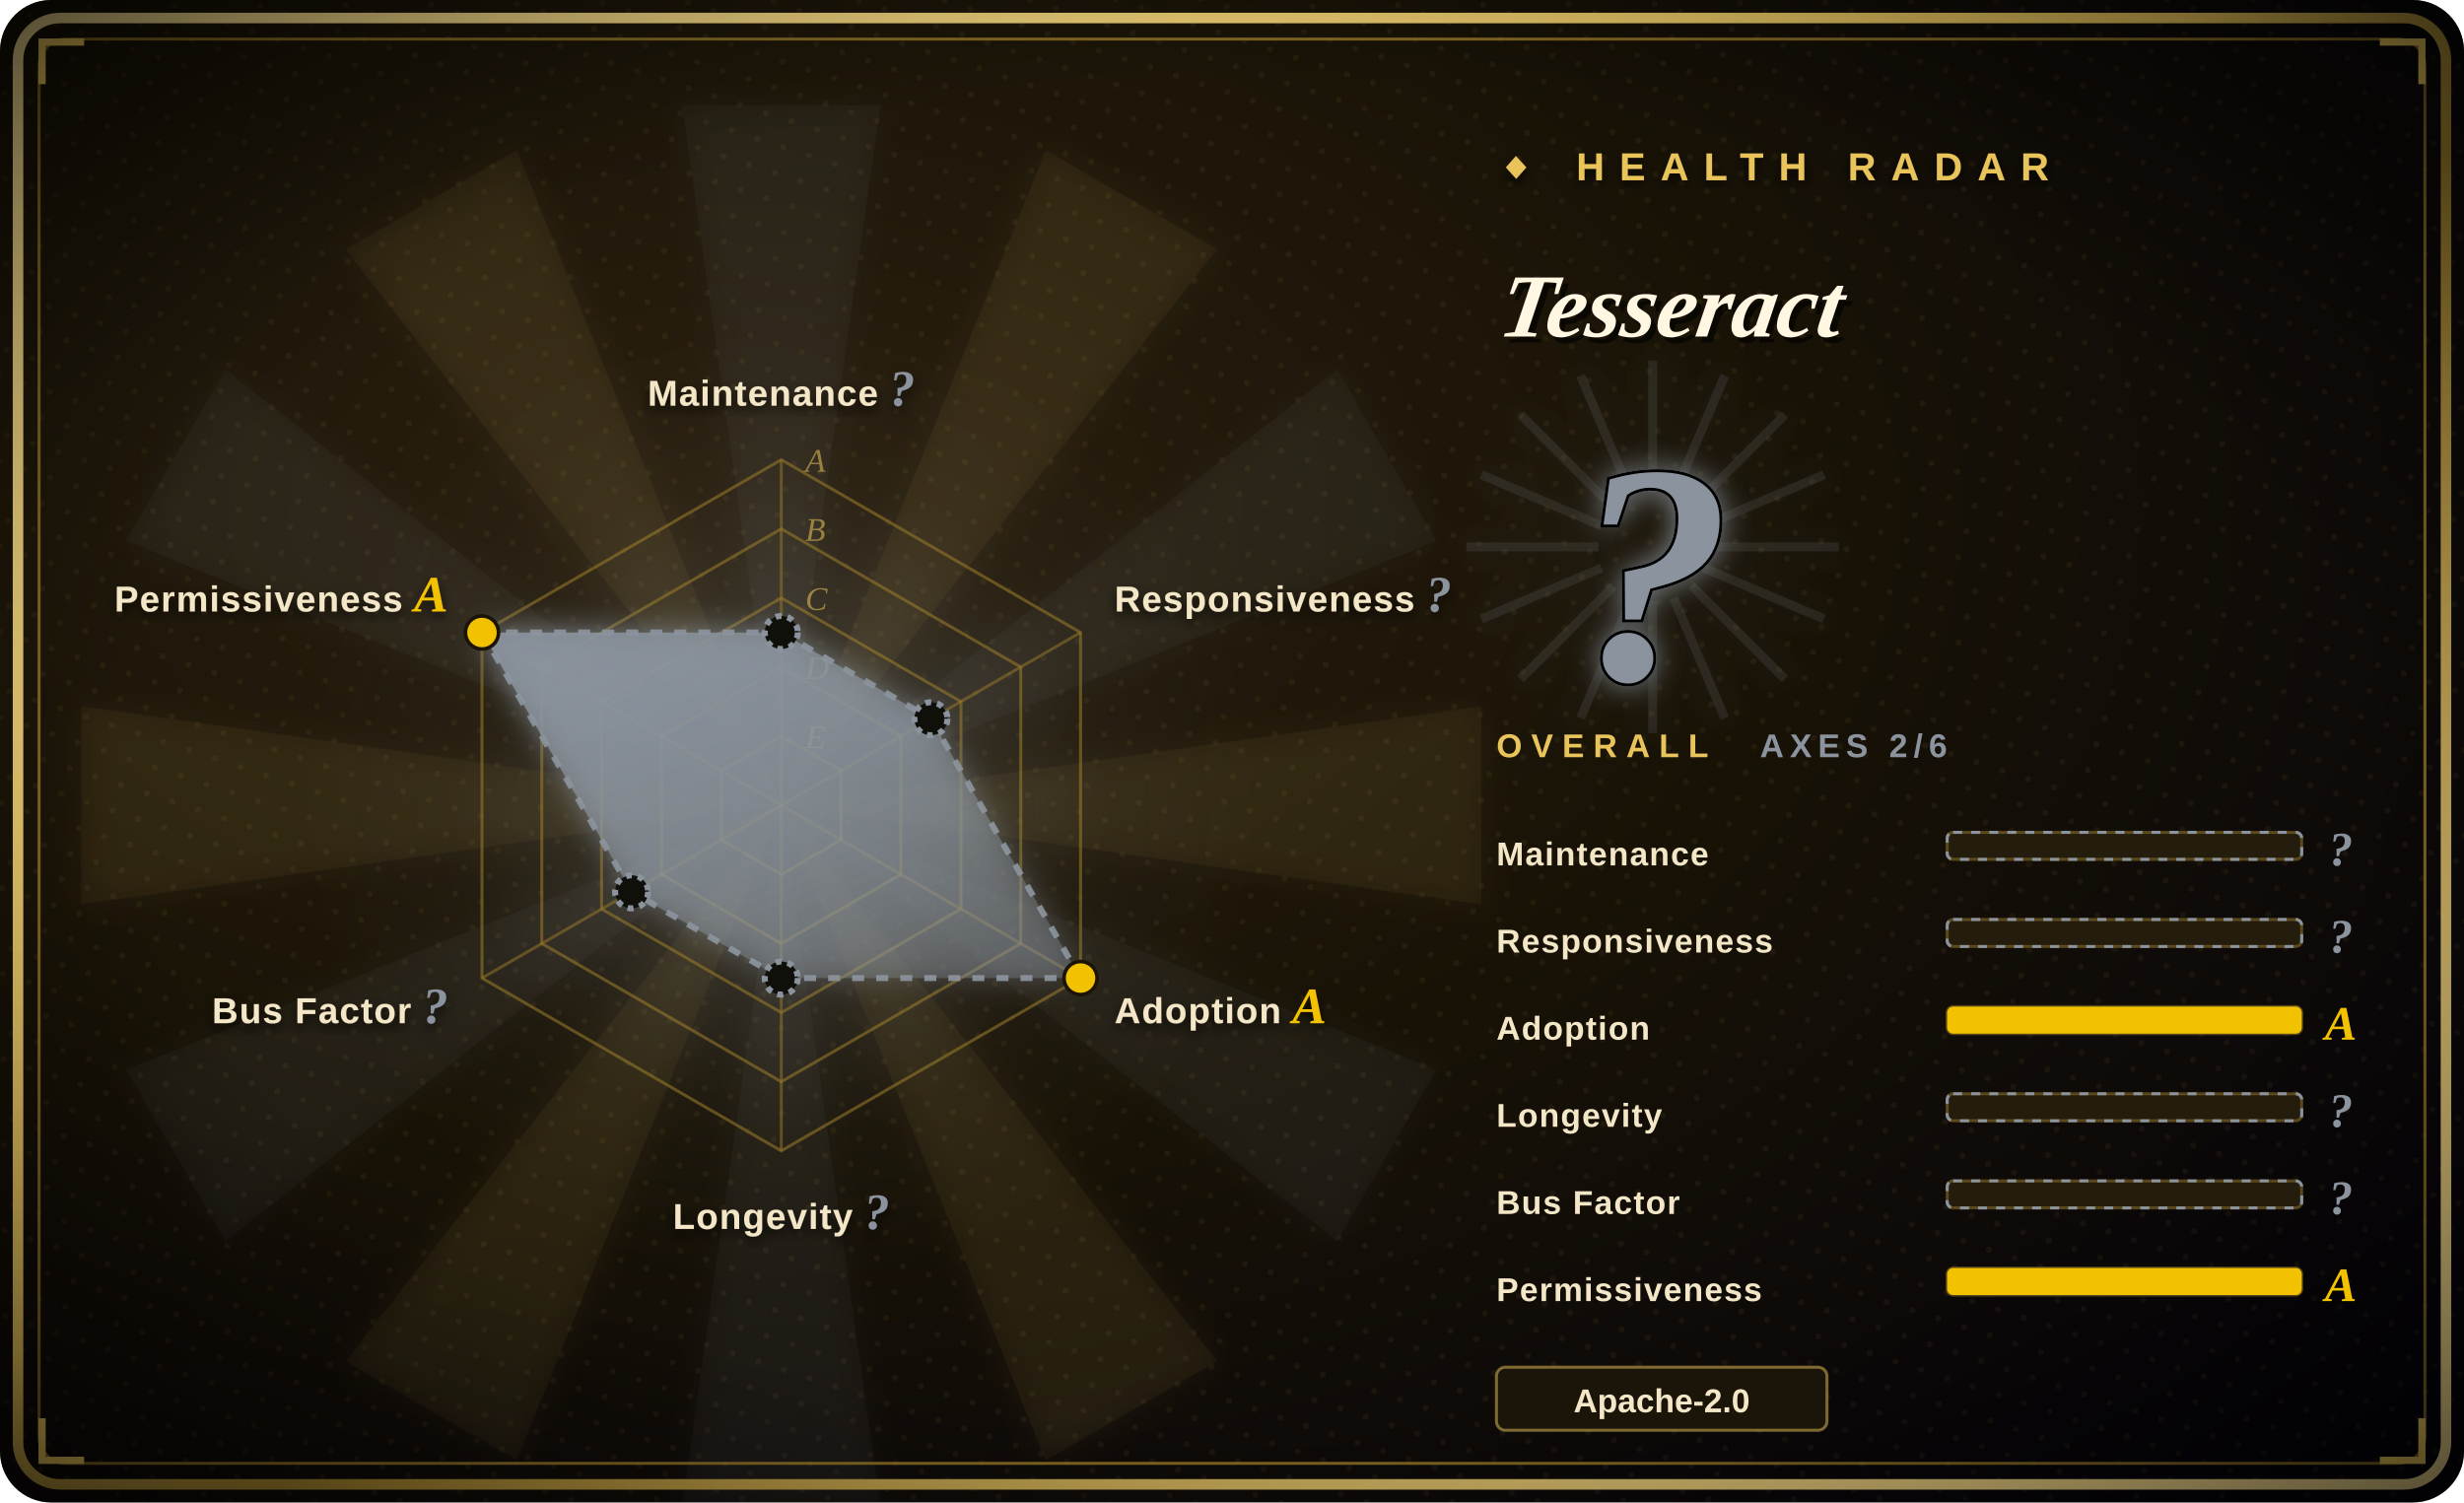
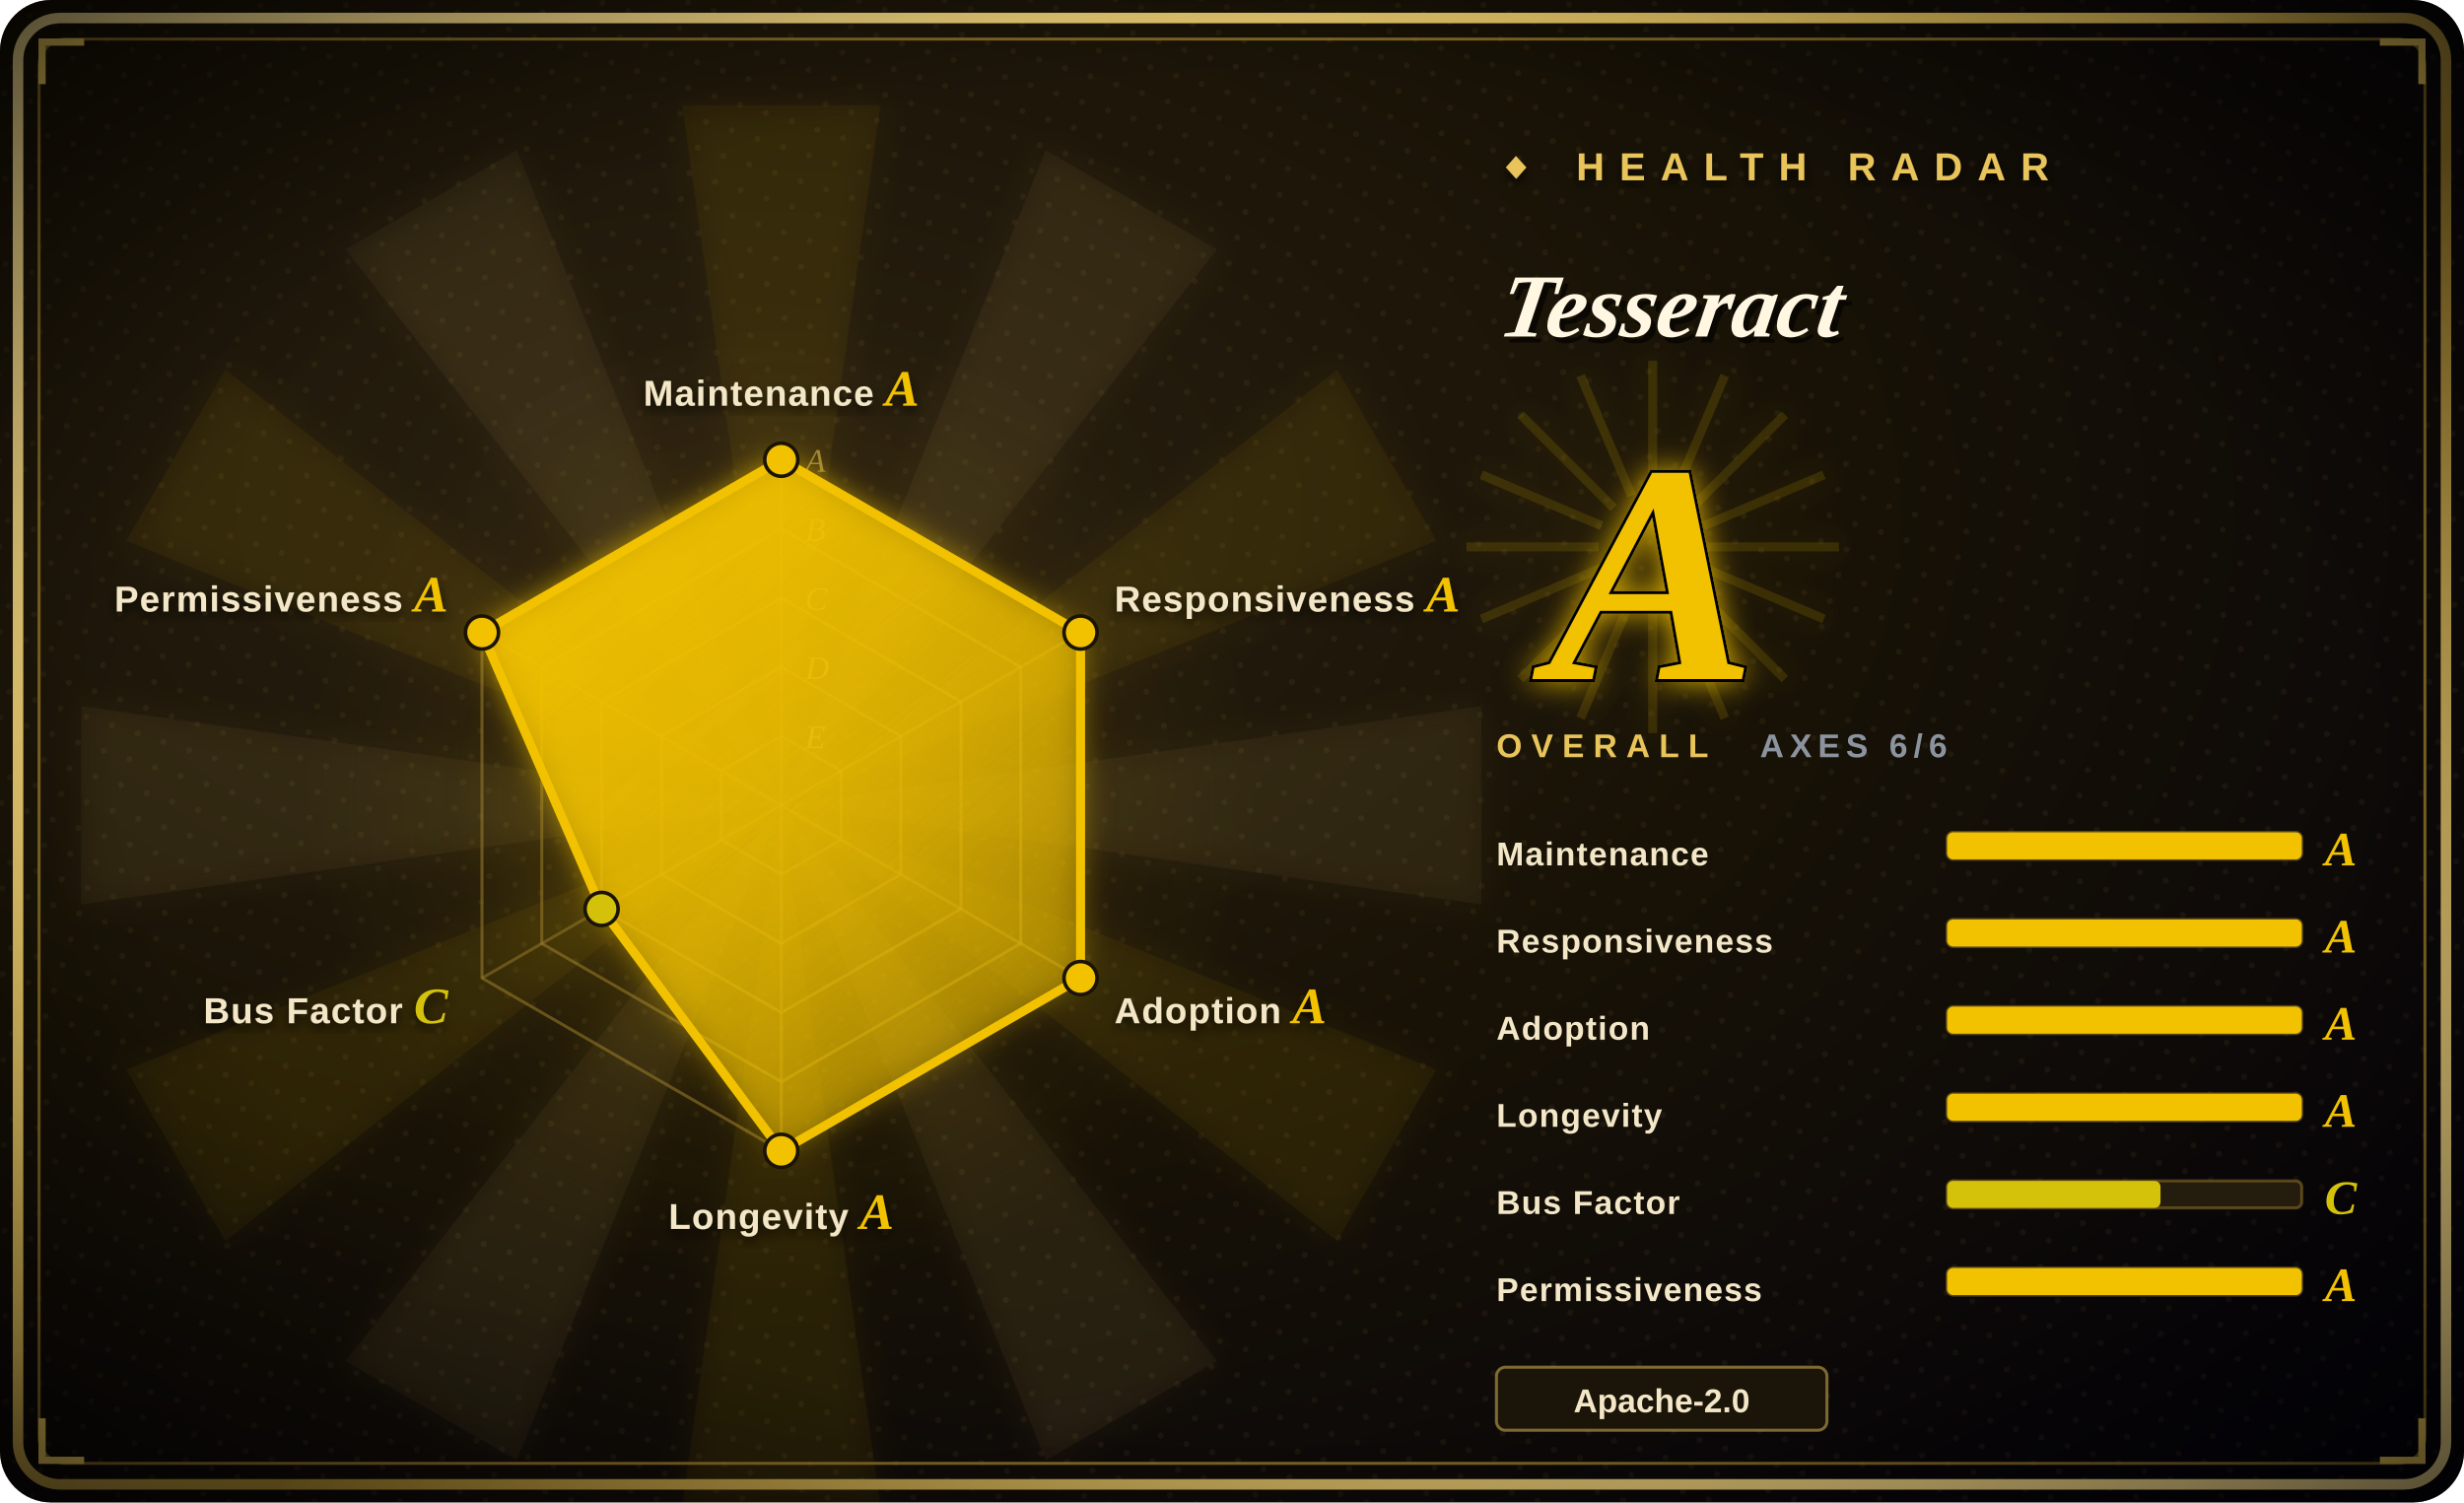
<svg xmlns="http://www.w3.org/2000/svg" width="820" height="500" viewBox="0 0 820 500">
  <defs>
    <radialGradient id="bg" cx="30%" cy="34%" r="90%">
      <stop offset="0%" stop-color="#2a2010" />
      <stop offset="48%" stop-color="#181206" />
      <stop offset="100%" stop-color="#05030a" />
    </radialGradient>
    <radialGradient id="vig" cx="50%" cy="50%" r="72%">
      <stop offset="62%" stop-color="#000000" stop-opacity="0" />
      <stop offset="100%" stop-color="#000000" stop-opacity="0.72" />
    </radialGradient>
    <linearGradient id="frame" x1="0" y1="0" x2="1" y2="1">
      <stop offset="0%" stop-color="#f6dd92" />
      <stop offset="45%" stop-color="#E8C45A" />
      <stop offset="55%" stop-color="#9c7d2a" />
      <stop offset="100%" stop-color="#f6dd92" />
    </linearGradient>
    <linearGradient id="poly" x1="0" y1="0" x2="0.7" y2="1">
-       <stop offset="0%" stop-color="#8B949E" stop-opacity="0.92" />
-       <stop offset="100%" stop-color="#8B949E" stop-opacity="0.34" />
+       <stop offset="0%" stop-color="#F2C200" stop-opacity="0.92" />
+       <stop offset="100%" stop-color="#F2C200" stop-opacity="0.34" />
    </linearGradient>
    <radialGradient id="halo" cx="50%" cy="50%" r="50%">
-       <stop offset="0%" stop-color="#8B949E" stop-opacity="0.34" />
-       <stop offset="68%" stop-color="#8B949E" stop-opacity="0.04" />
-       <stop offset="100%" stop-color="#8B949E" stop-opacity="0" />
+       <stop offset="0%" stop-color="#F2C200" stop-opacity="0.34" />
+       <stop offset="68%" stop-color="#F2C200" stop-opacity="0.04" />
+       <stop offset="100%" stop-color="#F2C200" stop-opacity="0" />
    </radialGradient>
    <filter id="glow" x="-60%" y="-60%" width="220%" height="220%">
      <feGaussianBlur stdDeviation="5" result="b" />
      <feMerge>
        <feMergeNode in="b" />
        <feMergeNode in="SourceGraphic" />
      </feMerge>
    </filter>
    <filter id="soft" x="-30%" y="-30%" width="160%" height="160%">
      <feDropShadow dx="0" dy="2" stdDeviation="2" flood-color="#000" flood-opacity="0.7" />
    </filter>
    <pattern id="halftone" width="9" height="9" patternUnits="userSpaceOnUse" patternTransform="rotate(18)">
      <circle cx="2" cy="2" r="1" fill="#E8C45A" fill-opacity="0.06" />
    </pattern>
  </defs>
  <rect width="820" height="500" rx="17" fill="url(#bg)" />
  <rect width="820" height="500" rx="17" fill="url(#halftone)" />
  <g opacity="0.5" filter="url(#glow)">
    <path d="M260,268 L493,235 L493,301 Z" fill="#E8C45A" fill-opacity="0.10" />
-     <path d="M260,268 L478,356 L445,413 Z" fill="#8B949E" fill-opacity="0.10" />
+     <path d="M260,268 L478,356 L445,413 Z" fill="#F2C200" fill-opacity="0.10" />
    <path d="M260,268 L405,453 L348,486 Z" fill="#E8C45A" fill-opacity="0.10" />
-     <path d="M260,268 L293,501 L227,501 Z" fill="#8B949E" fill-opacity="0.10" />
+     <path d="M260,268 L293,501 L227,501 Z" fill="#F2C200" fill-opacity="0.10" />
    <path d="M260,268 L172,486 L115,453 Z" fill="#E8C45A" fill-opacity="0.10" />
-     <path d="M260,268 L75,413 L42,356 Z" fill="#8B949E" fill-opacity="0.10" />
+     <path d="M260,268 L75,413 L42,356 Z" fill="#F2C200" fill-opacity="0.10" />
    <path d="M260,268 L27,301 L27,235 Z" fill="#E8C45A" fill-opacity="0.10" />
-     <path d="M260,268 L42,180 L75,123 Z" fill="#8B949E" fill-opacity="0.10" />
+     <path d="M260,268 L42,180 L75,123 Z" fill="#F2C200" fill-opacity="0.10" />
    <path d="M260,268 L115,83 L172,50 Z" fill="#E8C45A" fill-opacity="0.10" />
-     <path d="M260,268 L227,35 L293,35 Z" fill="#8B949E" fill-opacity="0.10" />
+     <path d="M260,268 L227,35 L293,35 Z" fill="#F2C200" fill-opacity="0.10" />
    <path d="M260,268 L348,50 L405,83 Z" fill="#E8C45A" fill-opacity="0.10" />
-     <path d="M260,268 L445,123 L478,180 Z" fill="#8B949E" fill-opacity="0.10" />
+     <path d="M260,268 L445,123 L478,180 Z" fill="#F2C200" fill-opacity="0.10" />
  </g>
  <circle cx="260" cy="268" r="161" fill="url(#halo)" />
  <rect x="6" y="6" width="808" height="488" rx="14" fill="none" stroke="url(#frame)" stroke-width="3.5" />
  <rect x="13" y="13" width="794" height="474" rx="9" fill="none" stroke="#9c7d2a" stroke-width="1" stroke-opacity="0.8" />
  <path d="M14,28 L14,14 L28,14" fill="none" stroke="#E8C45A" stroke-width="2.4" />
  <path d="M806,28 L806,14 L792,14" fill="none" stroke="#E8C45A" stroke-width="2.4" />
  <path d="M14,472 L14,486 L28,486" fill="none" stroke="#E8C45A" stroke-width="2.4" />
  <path d="M806,472 L806,486 L792,486" fill="none" stroke="#E8C45A" stroke-width="2.4" />
  <rect width="820" height="500" rx="17" fill="url(#vig)" />
  <polygon points="260.0,153.0 359.6,210.5 359.6,325.5 260.0,383.0 160.4,325.5 160.4,210.5" fill="none" stroke="#9c7d2a" stroke-opacity="0.55" stroke-width="1" />
  <polygon points="260.0,176.0 339.7,222.0 339.7,314.0 260.0,360.0 180.3,314.0 180.3,222.0" fill="none" stroke="#9c7d2a" stroke-opacity="0.55" stroke-width="1" />
  <polygon points="260.0,199.0 319.8,233.5 319.8,302.5 260.0,337.0 200.2,302.5 200.2,233.5" fill="none" stroke="#9c7d2a" stroke-opacity="0.55" stroke-width="1" />
  <polygon points="260.0,222.0 299.8,245.0 299.8,291.0 260.0,314.0 220.2,291.0 220.2,245.0" fill="none" stroke="#9c7d2a" stroke-opacity="0.55" stroke-width="1" />
  <polygon points="260.0,245.0 279.9,256.5 279.9,279.5 260.0,291.0 240.1,279.5 240.1,256.5" fill="none" stroke="#9c7d2a" stroke-opacity="0.55" stroke-width="1" />
  <line x1="260" y1="268" x2="260.0" y2="153.0" stroke="#9c7d2a" stroke-opacity="0.5" stroke-width="1" />
  <line x1="260" y1="268" x2="359.6" y2="210.5" stroke="#9c7d2a" stroke-opacity="0.5" stroke-width="1" />
  <line x1="260" y1="268" x2="359.6" y2="325.5" stroke="#9c7d2a" stroke-opacity="0.5" stroke-width="1" />
  <line x1="260" y1="268" x2="260.0" y2="383.0" stroke="#9c7d2a" stroke-opacity="0.5" stroke-width="1" />
  <line x1="260" y1="268" x2="160.4" y2="325.5" stroke="#9c7d2a" stroke-opacity="0.5" stroke-width="1" />
  <line x1="260" y1="268" x2="160.4" y2="210.5" stroke="#9c7d2a" stroke-opacity="0.5" stroke-width="1" />
  <text x="268" y="157.0" font-size="11" font-style="italic" fill="#E8C45A" fill-opacity="0.55" font-family="'Georgia','Times New Roman',serif">A</text>
  <text x="268" y="180.0" font-size="11" font-style="italic" fill="#E8C45A" fill-opacity="0.55" font-family="'Georgia','Times New Roman',serif">B</text>
  <text x="268" y="203.0" font-size="11" font-style="italic" fill="#E8C45A" fill-opacity="0.55" font-family="'Georgia','Times New Roman',serif">C</text>
  <text x="268" y="226.0" font-size="11" font-style="italic" fill="#E8C45A" fill-opacity="0.55" font-family="'Georgia','Times New Roman',serif">D</text>
  <text x="268" y="249.0" font-size="11" font-style="italic" fill="#E8C45A" fill-opacity="0.55" font-family="'Georgia','Times New Roman',serif">E</text>
-   <polygon points="260.0,210.5 309.8,239.2 359.6,325.5 260.0,325.5 210.2,296.8 160.4,210.5" fill="url(#poly)" filter="url(#glow)" />
-   <line x1="260.0" y1="210.5" x2="309.8" y2="239.2" stroke="#8B949E" stroke-width="2" stroke-dasharray="4 4" stroke-opacity="0.92" />
-   <line x1="309.8" y1="239.2" x2="359.6" y2="325.5" stroke="#8B949E" stroke-width="2" stroke-dasharray="4 4" stroke-opacity="0.92" />
-   <line x1="359.6" y1="325.5" x2="260.0" y2="325.5" stroke="#8B949E" stroke-width="2" stroke-dasharray="4 4" stroke-opacity="0.92" />
-   <line x1="260.0" y1="325.5" x2="210.2" y2="296.8" stroke="#8B949E" stroke-width="2" stroke-dasharray="4 4" stroke-opacity="0.92" />
-   <line x1="210.2" y1="296.8" x2="160.4" y2="210.5" stroke="#8B949E" stroke-width="2" stroke-dasharray="4 4" stroke-opacity="0.92" />
-   <line x1="160.4" y1="210.5" x2="260.0" y2="210.5" stroke="#8B949E" stroke-width="2" stroke-dasharray="4 4" stroke-opacity="0.92" />
-   <circle cx="260.0" cy="210.5" r="5.5" fill="#10100b" stroke="#8B949E" stroke-width="2" stroke-dasharray="2 2" />
-   <circle cx="309.8" cy="239.2" r="5.5" fill="#10100b" stroke="#8B949E" stroke-width="2" stroke-dasharray="2 2" />
+   <polygon points="260.0,153.0 359.6,210.5 359.6,325.5 260.0,383.0 200.2,302.5 160.4,210.5" fill="url(#poly)" filter="url(#glow)" />
+   <line x1="260.0" y1="153.0" x2="359.6" y2="210.5" stroke="#F2C200" stroke-width="3" />
+   <line x1="359.6" y1="210.5" x2="359.6" y2="325.5" stroke="#F2C200" stroke-width="3" />
+   <line x1="359.6" y1="325.5" x2="260.0" y2="383.0" stroke="#F2C200" stroke-width="3" />
+   <line x1="260.0" y1="383.0" x2="200.2" y2="302.5" stroke="#F2C200" stroke-width="3" />
+   <line x1="200.2" y1="302.5" x2="160.4" y2="210.5" stroke="#F2C200" stroke-width="3" />
+   <line x1="160.4" y1="210.5" x2="260.0" y2="153.0" stroke="#F2C200" stroke-width="3" />
+   <circle cx="260.0" cy="153.0" r="5.5" fill="#F2C200" stroke="#1a1306" stroke-width="1.2" />
+   <circle cx="359.6" cy="210.5" r="5.5" fill="#F2C200" stroke="#1a1306" stroke-width="1.2" />
  <circle cx="359.6" cy="325.5" r="5.5" fill="#F2C200" stroke="#1a1306" stroke-width="1.2" />
-   <circle cx="260.0" cy="325.5" r="5.5" fill="#10100b" stroke="#8B949E" stroke-width="2" stroke-dasharray="2 2" />
-   <circle cx="210.2" cy="296.8" r="5.5" fill="#10100b" stroke="#8B949E" stroke-width="2" stroke-dasharray="2 2" />
+   <circle cx="260.0" cy="383.0" r="5.5" fill="#F2C200" stroke="#1a1306" stroke-width="1.2" />
+   <circle cx="200.2" cy="302.5" r="5.5" fill="#D4C20A" stroke="#1a1306" stroke-width="1.2" />
  <circle cx="160.4" cy="210.5" r="5.5" fill="#F2C200" stroke="#1a1306" stroke-width="1.2" />
-   <text x="260.0" y="135.0" font-size="12" font-weight="900" fill="#f3e7c8" text-anchor="middle" font-family="'Arial Black','Helvetica Neue',Arial,sans-serif" letter-spacing="0.4" filter="url(#soft)">Maintenance <tspan fill="#8B949E" font-family="'Georgia','Times New Roman',serif" font-style="italic" font-size="17">?</tspan>
+   <text x="260.0" y="135.0" font-size="12" font-weight="900" fill="#f3e7c8" text-anchor="middle" font-family="'Arial Black','Helvetica Neue',Arial,sans-serif" letter-spacing="0.4" filter="url(#soft)">Maintenance <tspan fill="#F2C200" font-family="'Georgia','Times New Roman',serif" font-style="italic" font-size="17">A</tspan>
  </text>
-   <text x="370.9" y="203.5" font-size="12" font-weight="900" fill="#f3e7c8" text-anchor="start" font-family="'Arial Black','Helvetica Neue',Arial,sans-serif" letter-spacing="0.4" filter="url(#soft)">Responsiveness <tspan fill="#8B949E" font-family="'Georgia','Times New Roman',serif" font-style="italic" font-size="17">?</tspan>
+   <text x="370.9" y="203.5" font-size="12" font-weight="900" fill="#f3e7c8" text-anchor="start" font-family="'Arial Black','Helvetica Neue',Arial,sans-serif" letter-spacing="0.4" filter="url(#soft)">Responsiveness <tspan fill="#F2C200" font-family="'Georgia','Times New Roman',serif" font-style="italic" font-size="17">A</tspan>
  </text>
  <text x="370.9" y="340.5" font-size="12" font-weight="900" fill="#f3e7c8" text-anchor="start" font-family="'Arial Black','Helvetica Neue',Arial,sans-serif" letter-spacing="0.4" filter="url(#soft)">Adoption <tspan fill="#F2C200" font-family="'Georgia','Times New Roman',serif" font-style="italic" font-size="17">A</tspan>
  </text>
-   <text x="260.0" y="409.0" font-size="12" font-weight="900" fill="#f3e7c8" text-anchor="middle" font-family="'Arial Black','Helvetica Neue',Arial,sans-serif" letter-spacing="0.4" filter="url(#soft)">Longevity <tspan fill="#8B949E" font-family="'Georgia','Times New Roman',serif" font-style="italic" font-size="17">?</tspan>
+   <text x="260.0" y="409.0" font-size="12" font-weight="900" fill="#f3e7c8" text-anchor="middle" font-family="'Arial Black','Helvetica Neue',Arial,sans-serif" letter-spacing="0.4" filter="url(#soft)">Longevity <tspan fill="#F2C200" font-family="'Georgia','Times New Roman',serif" font-style="italic" font-size="17">A</tspan>
  </text>
-   <text x="149.1" y="340.5" font-size="12" font-weight="900" fill="#f3e7c8" text-anchor="end" font-family="'Arial Black','Helvetica Neue',Arial,sans-serif" letter-spacing="0.4" filter="url(#soft)">Bus Factor <tspan fill="#8B949E" font-family="'Georgia','Times New Roman',serif" font-style="italic" font-size="17">?</tspan>
+   <text x="149.1" y="340.5" font-size="12" font-weight="900" fill="#f3e7c8" text-anchor="end" font-family="'Arial Black','Helvetica Neue',Arial,sans-serif" letter-spacing="0.4" filter="url(#soft)">Bus Factor <tspan fill="#D4C20A" font-family="'Georgia','Times New Roman',serif" font-style="italic" font-size="17">C</tspan>
  </text>
  <text x="149.1" y="203.5" font-size="12" font-weight="900" fill="#f3e7c8" text-anchor="end" font-family="'Arial Black','Helvetica Neue',Arial,sans-serif" letter-spacing="0.4" filter="url(#soft)">Permissiveness <tspan fill="#F2C200" font-family="'Georgia','Times New Roman',serif" font-style="italic" font-size="17">A</tspan>
  </text>
  <text x="498" y="60" font-size="13" letter-spacing="5" fill="#E8C45A" font-weight="900" font-family="'Arial Black','Helvetica Neue',Arial,sans-serif" filter="url(#soft)">◆ HEALTH RADAR</text>
  <g transform="translate(498,112) skewX(-9)">
    <text x="2" y="2" font-size="30" font-weight="900" font-style="italic" fill="#000" fill-opacity="0.6" font-family="'Georgia','Times New Roman',serif">Tesseract</text>
    <text x="0" y="0" font-size="30" font-weight="900" font-style="italic" fill="#fff7e2" font-family="'Georgia','Times New Roman',serif">Tesseract</text>
  </g>
  <line x1="498" y1="124" x2="648" y2="124" stroke="url(#frame)" stroke-width="2" />
  <g opacity="0.85" filter="url(#glow)">
-     <line x1="568" y1="182" x2="612" y2="182" stroke="#8B949E" stroke-opacity="0.16" stroke-width="3" />
-     <line x1="567" y1="189" x2="607" y2="206" stroke="#8B949E" stroke-opacity="0.16" stroke-width="3" />
-     <line x1="563" y1="195" x2="594" y2="226" stroke="#8B949E" stroke-opacity="0.16" stroke-width="3" />
-     <line x1="557" y1="199" x2="574" y2="239" stroke="#8B949E" stroke-opacity="0.16" stroke-width="3" />
-     <line x1="550" y1="200" x2="550" y2="244" stroke="#8B949E" stroke-opacity="0.16" stroke-width="3" />
-     <line x1="543" y1="199" x2="526" y2="239" stroke="#8B949E" stroke-opacity="0.16" stroke-width="3" />
-     <line x1="537" y1="195" x2="506" y2="226" stroke="#8B949E" stroke-opacity="0.16" stroke-width="3" />
-     <line x1="533" y1="189" x2="493" y2="206" stroke="#8B949E" stroke-opacity="0.16" stroke-width="3" />
-     <line x1="532" y1="182" x2="488" y2="182" stroke="#8B949E" stroke-opacity="0.16" stroke-width="3" />
-     <line x1="533" y1="175" x2="493" y2="158" stroke="#8B949E" stroke-opacity="0.16" stroke-width="3" />
-     <line x1="537" y1="169" x2="506" y2="138" stroke="#8B949E" stroke-opacity="0.16" stroke-width="3" />
-     <line x1="543" y1="165" x2="526" y2="125" stroke="#8B949E" stroke-opacity="0.16" stroke-width="3" />
-     <line x1="550" y1="164" x2="550" y2="120" stroke="#8B949E" stroke-opacity="0.16" stroke-width="3" />
-     <line x1="557" y1="165" x2="574" y2="125" stroke="#8B949E" stroke-opacity="0.16" stroke-width="3" />
-     <line x1="563" y1="169" x2="594" y2="138" stroke="#8B949E" stroke-opacity="0.16" stroke-width="3" />
-     <line x1="567" y1="175" x2="607" y2="158" stroke="#8B949E" stroke-opacity="0.16" stroke-width="3" />
+     <line x1="568" y1="182" x2="612" y2="182" stroke="#F2C200" stroke-opacity="0.16" stroke-width="3" />
+     <line x1="567" y1="189" x2="607" y2="206" stroke="#F2C200" stroke-opacity="0.16" stroke-width="3" />
+     <line x1="563" y1="195" x2="594" y2="226" stroke="#F2C200" stroke-opacity="0.16" stroke-width="3" />
+     <line x1="557" y1="199" x2="574" y2="239" stroke="#F2C200" stroke-opacity="0.16" stroke-width="3" />
+     <line x1="550" y1="200" x2="550" y2="244" stroke="#F2C200" stroke-opacity="0.16" stroke-width="3" />
+     <line x1="543" y1="199" x2="526" y2="239" stroke="#F2C200" stroke-opacity="0.16" stroke-width="3" />
+     <line x1="537" y1="195" x2="506" y2="226" stroke="#F2C200" stroke-opacity="0.16" stroke-width="3" />
+     <line x1="533" y1="189" x2="493" y2="206" stroke="#F2C200" stroke-opacity="0.16" stroke-width="3" />
+     <line x1="532" y1="182" x2="488" y2="182" stroke="#F2C200" stroke-opacity="0.16" stroke-width="3" />
+     <line x1="533" y1="175" x2="493" y2="158" stroke="#F2C200" stroke-opacity="0.16" stroke-width="3" />
+     <line x1="537" y1="169" x2="506" y2="138" stroke="#F2C200" stroke-opacity="0.16" stroke-width="3" />
+     <line x1="543" y1="165" x2="526" y2="125" stroke="#F2C200" stroke-opacity="0.16" stroke-width="3" />
+     <line x1="550" y1="164" x2="550" y2="120" stroke="#F2C200" stroke-opacity="0.16" stroke-width="3" />
+     <line x1="557" y1="165" x2="574" y2="125" stroke="#F2C200" stroke-opacity="0.16" stroke-width="3" />
+     <line x1="563" y1="169" x2="594" y2="138" stroke="#F2C200" stroke-opacity="0.16" stroke-width="3" />
+     <line x1="567" y1="175" x2="607" y2="158" stroke="#F2C200" stroke-opacity="0.16" stroke-width="3" />
  </g>
-   <text x="550" y="226" font-size="104" font-weight="900" font-style="italic" text-anchor="middle" fill="#8B949E" stroke="#000" stroke-width="2" paint-order="stroke" font-family="'Georgia','Times New Roman',serif" filter="url(#glow)">?</text>
+   <text x="550" y="226" font-size="104" font-weight="900" font-style="italic" text-anchor="middle" fill="#F2C200" stroke="#000" stroke-width="2" paint-order="stroke" font-family="'Georgia','Times New Roman',serif" filter="url(#glow)">A</text>
  <text x="498" y="252" font-size="11" letter-spacing="3" fill="#E8C45A" font-family="'Arial Black','Helvetica Neue',Arial,sans-serif" font-weight="900">OVERALL</text>
-   <text x="648" y="252" font-size="11" letter-spacing="2" fill="#8B949E" font-family="'Arial Black','Helvetica Neue',Arial,sans-serif" font-weight="900" text-anchor="end">AXES 2/6</text>
+   <text x="648" y="252" font-size="11" letter-spacing="2" fill="#8B949E" font-family="'Arial Black','Helvetica Neue',Arial,sans-serif" font-weight="900" text-anchor="end">AXES 6/6</text>
  <text x="498" y="288" font-size="11" font-weight="900" fill="#f3e7c8" font-family="'Arial Black','Helvetica Neue',Arial,sans-serif" letter-spacing="0.4">Maintenance</text>
  <rect x="648" y="277" width="118" height="9" rx="2" fill="#241d0e" stroke="#9c7d2a" stroke-opacity="0.5" />
-   <rect x="648" y="277" width="118" height="9" rx="2" fill="none" stroke="#8B949E" stroke-dasharray="3 3" />
-   <text x="779" y="288" font-size="16" font-weight="900" font-style="italic" fill="#8B949E" font-family="'Georgia','Times New Roman',serif" text-anchor="middle">?</text>
+   <rect x="648" y="277" width="118" height="9" rx="2" fill="#F2C200" />
+   <text x="779" y="288" font-size="16" font-weight="900" font-style="italic" fill="#F2C200" font-family="'Georgia','Times New Roman',serif" text-anchor="middle">A</text>
  <text x="498" y="317" font-size="11" font-weight="900" fill="#f3e7c8" font-family="'Arial Black','Helvetica Neue',Arial,sans-serif" letter-spacing="0.4">Responsiveness</text>
  <rect x="648" y="306" width="118" height="9" rx="2" fill="#241d0e" stroke="#9c7d2a" stroke-opacity="0.5" />
-   <rect x="648" y="306" width="118" height="9" rx="2" fill="none" stroke="#8B949E" stroke-dasharray="3 3" />
-   <text x="779" y="317" font-size="16" font-weight="900" font-style="italic" fill="#8B949E" font-family="'Georgia','Times New Roman',serif" text-anchor="middle">?</text>
+   <rect x="648" y="306" width="118" height="9" rx="2" fill="#F2C200" />
+   <text x="779" y="317" font-size="16" font-weight="900" font-style="italic" fill="#F2C200" font-family="'Georgia','Times New Roman',serif" text-anchor="middle">A</text>
  <text x="498" y="346" font-size="11" font-weight="900" fill="#f3e7c8" font-family="'Arial Black','Helvetica Neue',Arial,sans-serif" letter-spacing="0.4">Adoption</text>
  <rect x="648" y="335" width="118" height="9" rx="2" fill="#241d0e" stroke="#9c7d2a" stroke-opacity="0.5" />
  <rect x="648" y="335" width="118" height="9" rx="2" fill="#F2C200" />
  <text x="779" y="346" font-size="16" font-weight="900" font-style="italic" fill="#F2C200" font-family="'Georgia','Times New Roman',serif" text-anchor="middle">A</text>
  <text x="498" y="375" font-size="11" font-weight="900" fill="#f3e7c8" font-family="'Arial Black','Helvetica Neue',Arial,sans-serif" letter-spacing="0.4">Longevity</text>
  <rect x="648" y="364" width="118" height="9" rx="2" fill="#241d0e" stroke="#9c7d2a" stroke-opacity="0.5" />
-   <rect x="648" y="364" width="118" height="9" rx="2" fill="none" stroke="#8B949E" stroke-dasharray="3 3" />
-   <text x="779" y="375" font-size="16" font-weight="900" font-style="italic" fill="#8B949E" font-family="'Georgia','Times New Roman',serif" text-anchor="middle">?</text>
+   <rect x="648" y="364" width="118" height="9" rx="2" fill="#F2C200" />
+   <text x="779" y="375" font-size="16" font-weight="900" font-style="italic" fill="#F2C200" font-family="'Georgia','Times New Roman',serif" text-anchor="middle">A</text>
  <text x="498" y="404" font-size="11" font-weight="900" fill="#f3e7c8" font-family="'Arial Black','Helvetica Neue',Arial,sans-serif" letter-spacing="0.4">Bus Factor</text>
  <rect x="648" y="393" width="118" height="9" rx="2" fill="#241d0e" stroke="#9c7d2a" stroke-opacity="0.5" />
-   <rect x="648" y="393" width="118" height="9" rx="2" fill="none" stroke="#8B949E" stroke-dasharray="3 3" />
-   <text x="779" y="404" font-size="16" font-weight="900" font-style="italic" fill="#8B949E" font-family="'Georgia','Times New Roman',serif" text-anchor="middle">?</text>
+   <rect x="648" y="393" width="71" height="9" rx="2" fill="#D4C20A" />
+   <text x="779" y="404" font-size="16" font-weight="900" font-style="italic" fill="#D4C20A" font-family="'Georgia','Times New Roman',serif" text-anchor="middle">C</text>
  <text x="498" y="433" font-size="11" font-weight="900" fill="#f3e7c8" font-family="'Arial Black','Helvetica Neue',Arial,sans-serif" letter-spacing="0.4">Permissiveness</text>
  <rect x="648" y="422" width="118" height="9" rx="2" fill="#241d0e" stroke="#9c7d2a" stroke-opacity="0.5" />
  <rect x="648" y="422" width="118" height="9" rx="2" fill="#F2C200" />
  <text x="779" y="433" font-size="16" font-weight="900" font-style="italic" fill="#F2C200" font-family="'Georgia','Times New Roman',serif" text-anchor="middle">A</text>
  <rect x="498" y="455" width="110" height="21" rx="3" fill="#1b1408" stroke="#E8C45A" stroke-opacity="0.5" />
  <text x="553.0" y="470" font-size="11" font-weight="700" fill="#f3e7c8" text-anchor="middle" font-family="'Arial Black','Helvetica Neue',Arial,sans-serif">Apache-2.0</text>
</svg>
